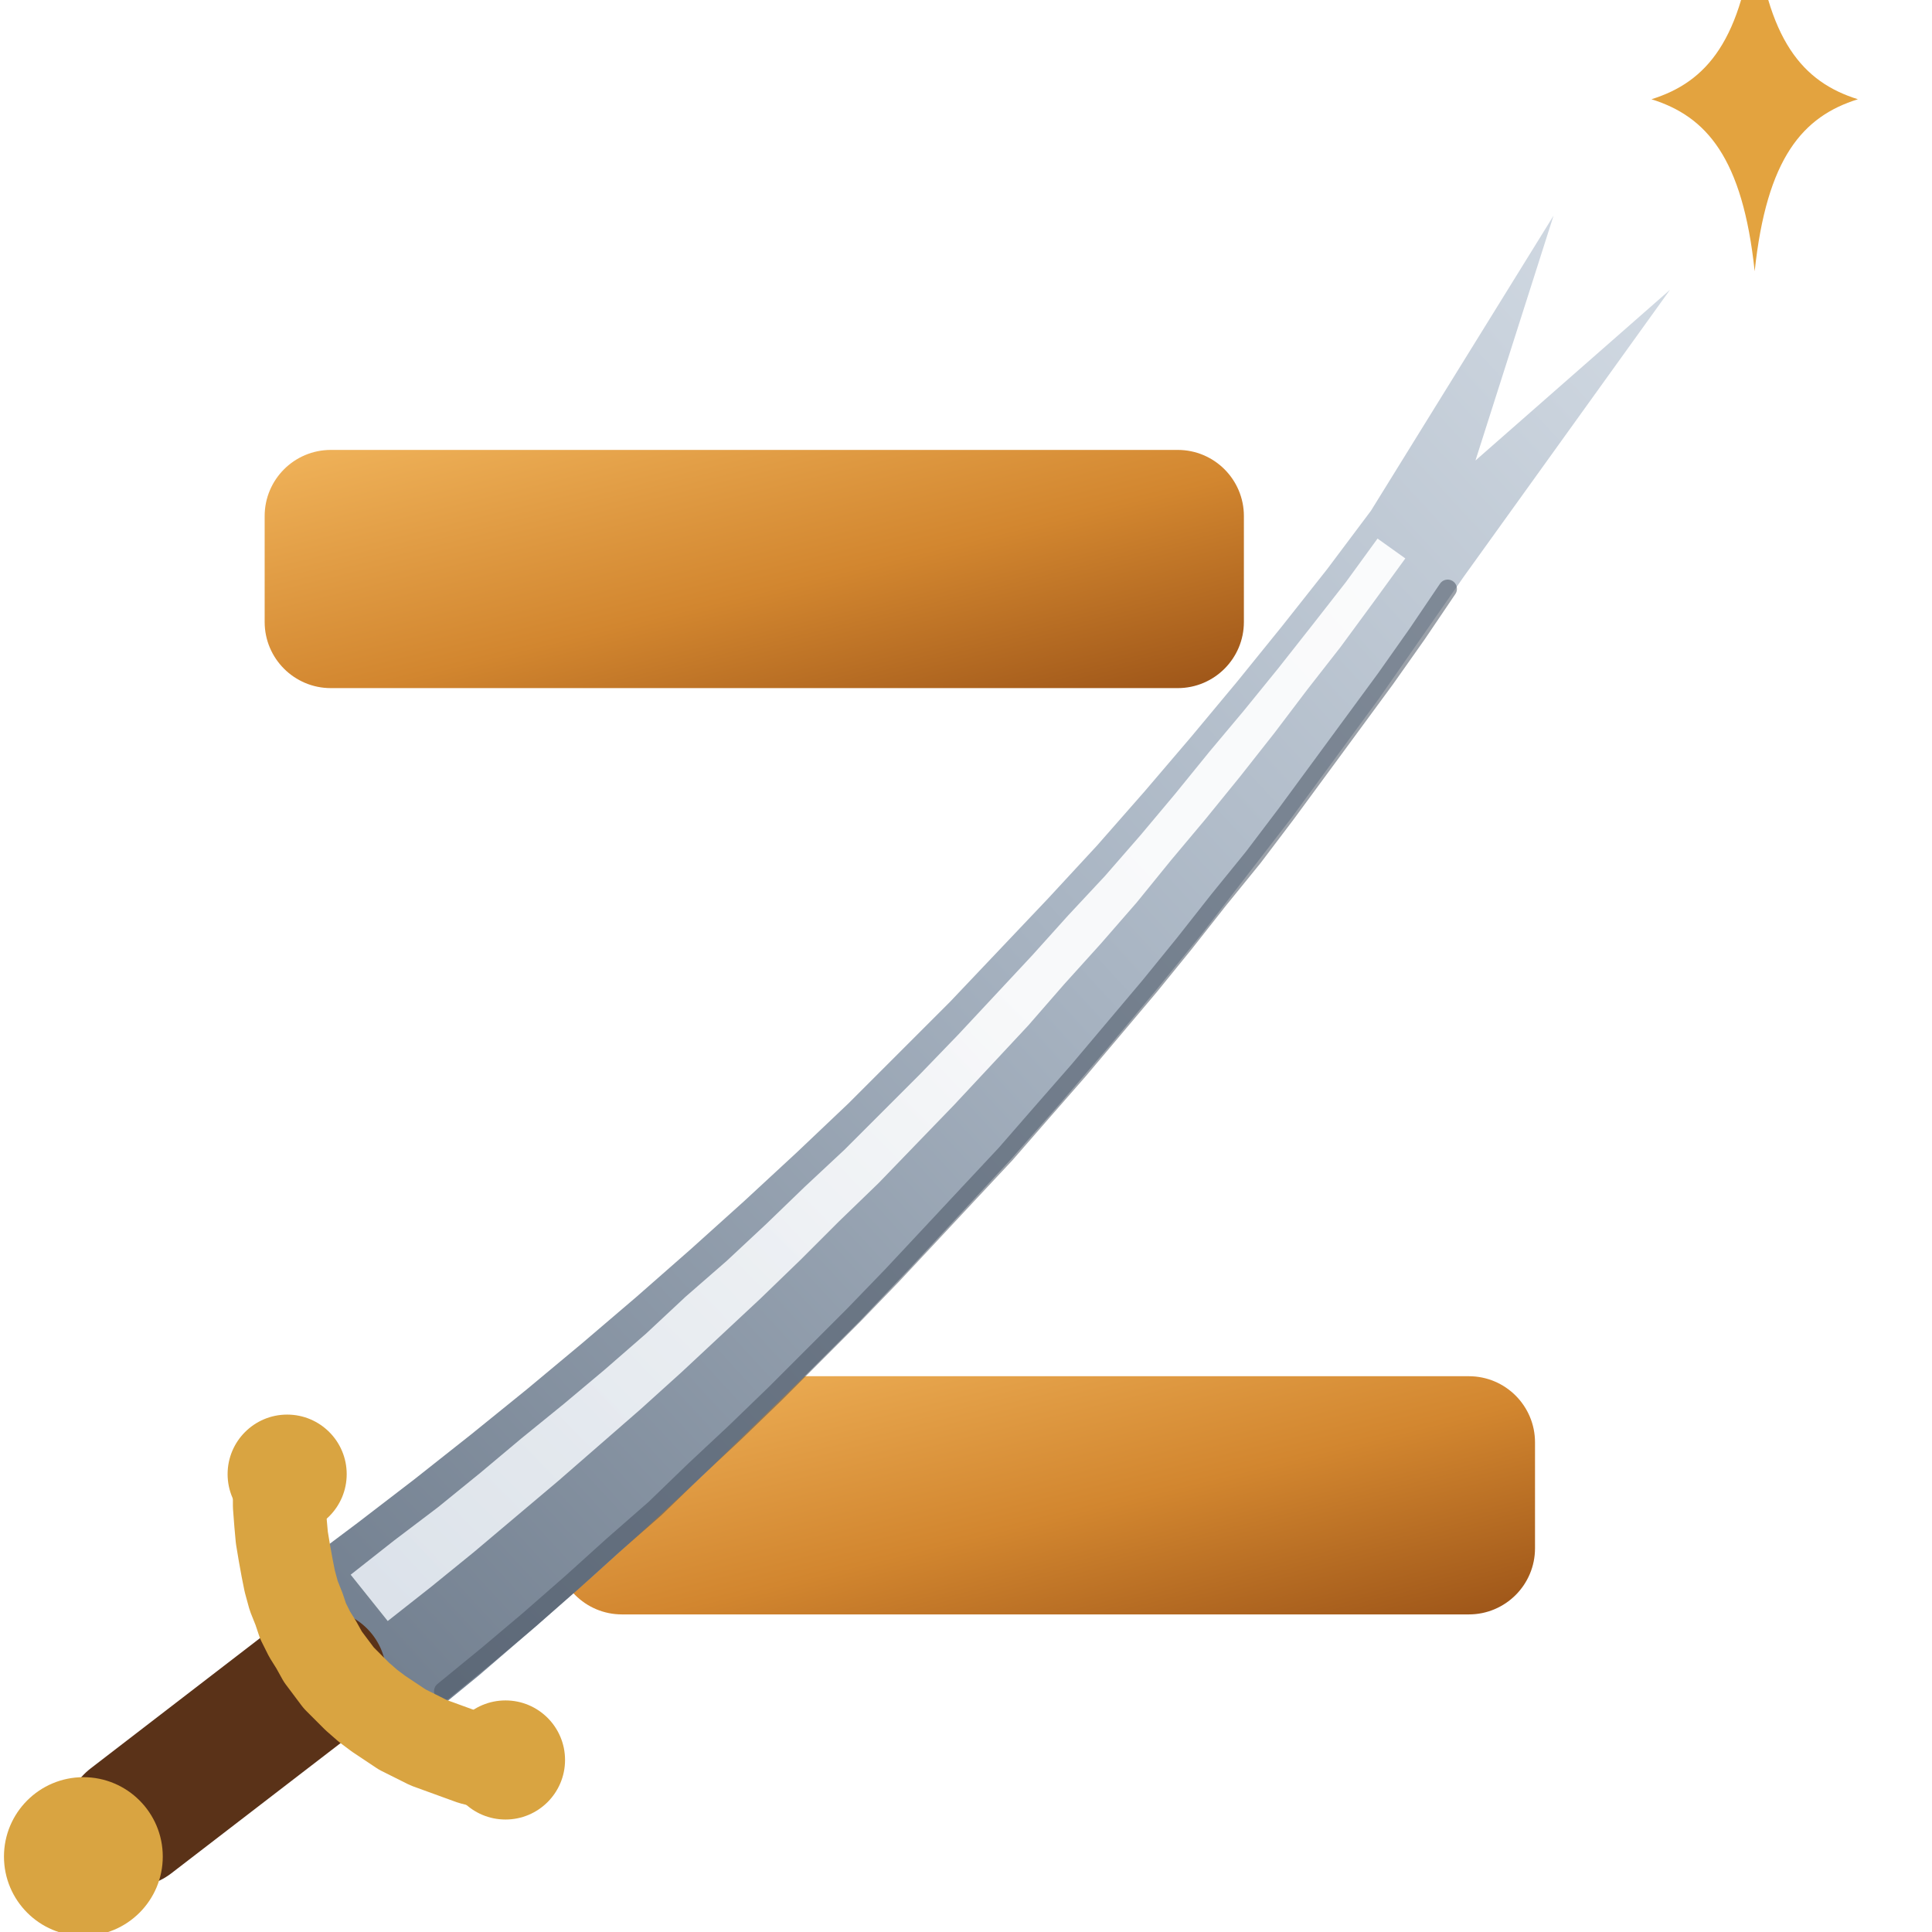
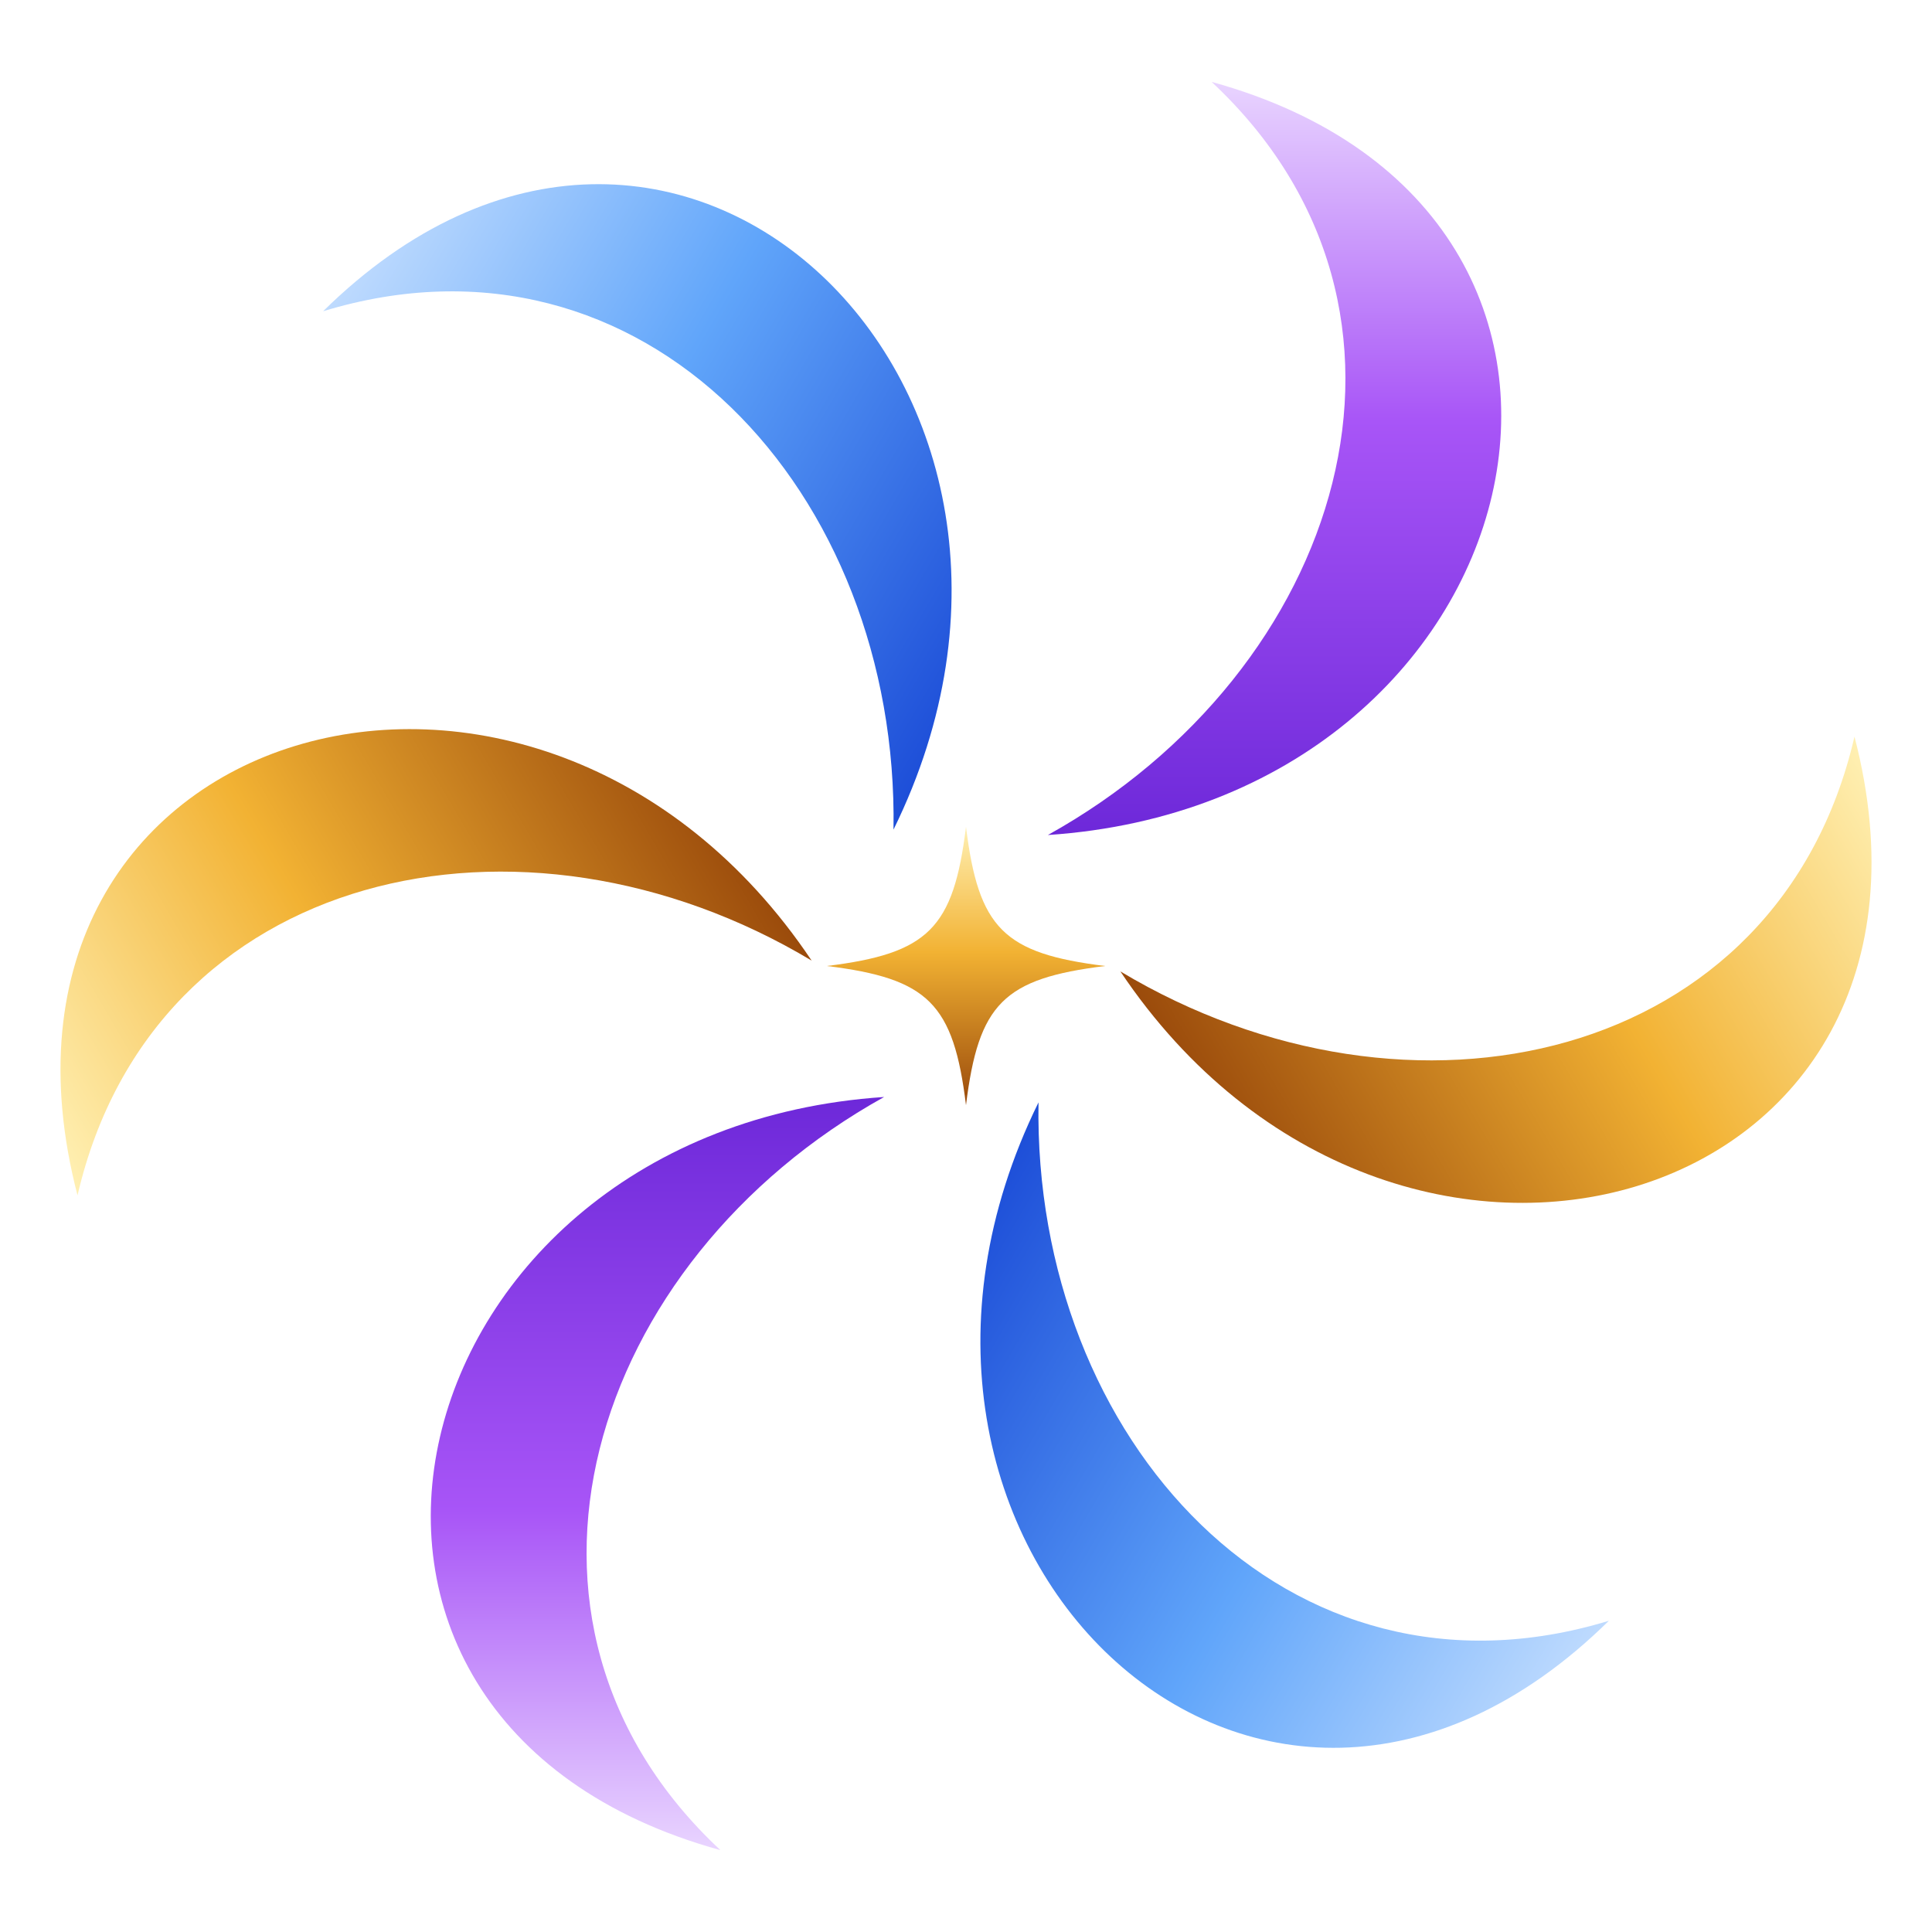
- <svg xmlns="http://www.w3.org/2000/svg" viewBox="32 22 146 146">
+ <svg xmlns="http://www.w3.org/2000/svg" viewBox="-118 -118 236 236">
  <defs>
-     <linearGradient id="s" x1="0" y1="1" x2="1" y2="0">
-       <stop offset="0" stop-color="#6E7684" />
-       <stop offset="1" stop-color="#B9C0CA" />
+     <linearGradient id="v" x1="0" y1="1" x2="0" y2="0">
+       <stop offset="0" stop-color="#6D28D9" />
+       <stop offset=".55" stop-color="#A855F7" />
+       <stop offset="1" stop-color="#E9D5FF" />
    </linearGradient>
-     <linearGradient id="g" x1="0" y1="0" x2="1" y2="1">
-       <stop offset="0" stop-color="#F0B35A" />
-       <stop offset=".55" stop-color="#D2862F" />
-       <stop offset="1" stop-color="#9C5418" />
+     <linearGradient id="b" x1="0" y1="1" x2="0" y2="0">
+       <stop offset="0" stop-color="#1D4ED8" />
+       <stop offset=".55" stop-color="#60A5FA" />
+       <stop offset="1" stop-color="#BFDBFE" />
    </linearGradient>
-     <linearGradient id="bzst" x1="0" y1="1" x2="1" y2="0">
-       <stop offset="0" stop-color="#6F7C8C" />
-       <stop offset=".55" stop-color="#A9B5C3" />
-       <stop offset="1" stop-color="#D3DBE4" />
-     </linearGradient>
-     <linearGradient id="bzsh" x1="0" y1="1" x2="1" y2="0">
-       <stop offset="0" stop-color="#E4EAF1" />
-       <stop offset=".6" stop-color="#FFFFFF" />
-       <stop offset="1" stop-color="#FFFFFF" />
+     <linearGradient id="g" x1="0" y1="1" x2="0" y2="0">
+       <stop offset="0" stop-color="#9A4A0B" />
+       <stop offset=".55" stop-color="#F2B233" />
+       <stop offset="1" stop-color="#FFF0B3" />
    </linearGradient>
  </defs>
-   <rect x="52" y="56" width="74" height="18" rx="5" fill="url(#g)" />
-   <rect x="74" y="126" width="74" height="18" rx="5" fill="url(#g)" />
-   <path d="M54.6 140.4 L59.0 137.1 L63.3 133.8 L67.6 130.4 L71.8 127.0 L76.0 123.5 L80.1 120.0 L84.2 116.4 L88.2 112.8 L92.2 109.1 L96.1 105.4 L99.9 101.6 L103.8 97.7 L107.5 93.8 L111.2 89.9 L114.9 85.9 L118.5 81.8 L122.0 77.7 L125.5 73.5 L128.9 69.3 L132.3 65.0 L135.6 60.6 L149.4 38.3 L143.5 56.8 L158.2 43.9 L142.6 65.6 L139.4 70.2 L136.2 74.8 L132.9 79.3 L129.6 83.8 L126.2 88.2 L122.8 92.6 L119.3 96.9 L115.7 101.2 L112.1 105.4 L108.4 109.6 L104.6 113.7 L100.8 117.8 L97.0 121.8 L93.0 125.8 L89.0 129.7 L85.0 133.6 L80.9 137.4 L76.7 141.2 L72.5 144.9 L68.2 148.6 L63.8 152.2 Z" fill="url(#bzst)" />
-   <path d="M58.5 141.0 L61.8 138.4 L65.1 135.9 L68.3 133.3 L71.4 130.7 L74.6 128.1 L77.7 125.5 L80.8 122.8 L83.8 120.0 L86.9 117.3 L89.9 114.5 L92.8 111.7 L95.8 108.9 L98.7 106.0 L101.6 103.1 L104.4 100.2 L107.2 97.2 L110.0 94.2 L112.7 91.2 L115.5 88.2 L118.2 85.1 L120.8 82.0 L123.4 78.8 L126.0 75.7 L128.6 72.5 L131.2 69.2 L133.7 66.0 L136.1 62.7 L138.2 64.2 L135.8 67.5 L133.3 70.9 L130.8 74.1 L128.3 77.4 L125.7 80.7 L123.1 83.9 L120.5 87.0 L117.9 90.2 L115.2 93.3 L112.4 96.4 L109.7 99.5 L106.9 102.5 L104.1 105.5 L101.2 108.5 L98.4 111.4 L95.4 114.3 L92.5 117.2 L89.5 120.1 L86.5 122.9 L83.5 125.7 L80.4 128.5 L77.3 131.2 L74.2 133.9 L71.0 136.6 L67.8 139.3 L64.6 141.9 L61.3 144.5 Z" fill="url(#bzsh)" fill-opacity=".92" />
-   <path d="M65.5 149.8 L68.8 147.1 L72.0 144.4 L75.2 141.6 L78.3 138.8 L81.5 136.0 L84.5 133.1 L87.6 130.2 L90.6 127.3 L93.6 124.3 L96.5 121.4 L99.4 118.4 L102.3 115.3 L105.1 112.3 L108.0 109.2 L110.7 106.1 L113.5 102.9 L116.2 99.7 L118.9 96.5 L121.5 93.3 L124.1 90.0 L126.7 86.8 L129.2 83.5 L131.7 80.1 L134.2 76.7 L136.7 73.3 L139.1 69.9 L141.4 66.5" fill="none" stroke="#4A5563" stroke-opacity=".55" stroke-width="1.4" stroke-linecap="round" />
-   <path d="M56.2 148.6 L41.9 159.6" stroke="#5A3218" stroke-width="10" stroke-linecap="round" />
-   <path d="M53.1 134.6 L53.1 135.8 L53.2 137.1 L53.3 138.2 L53.5 139.4 L53.7 140.5 L53.9 141.5 L54.2 142.6 L54.6 143.6 L54.9 144.5 L55.4 145.5 L55.9 146.3 L56.4 147.2 L57.0 148.0 L57.6 148.8 L58.3 149.5 L59.0 150.2 L59.8 150.9 L60.6 151.5 L61.5 152.1 L62.4 152.7 L63.4 153.2 L64.4 153.7 L65.5 154.1 L66.6 154.5 L67.7 154.9 L68.9 155.2" fill="none" stroke="#D9A441" stroke-width="7" stroke-linecap="round" stroke-linejoin="round" />
-   <circle cx="53.7" cy="133.4" r="4.5" fill="#D9A441" />
-   <circle cx="70.2" cy="155.0" r="4.5" fill="#D9A441" />
-   <circle cx="38.3" cy="162.3" r="6" fill="#D9A441" />
-   <path fill="#E3A33F" transform="translate(164.6 29.5) scale(13)" d="M0-1C.07-.34.28-.1.6 0 .28.1.07.34 0 1-.07.34-.28.1-.6 0-.28-.1-.07-.34 0-1Z" />
+   <path d="M10 -16C70 -20 88 -92 30 -108C60 -80 46 -36 10 -16Z" fill="url(#v)" transform="rotate(0)" />
+   <path d="M10 -16C70 -20 88 -92 30 -108C60 -80 46 -36 10 -16Z" fill="url(#g)" transform="rotate(60)" />
+   <path d="M10 -16C70 -20 88 -92 30 -108C60 -80 46 -36 10 -16Z" fill="url(#b)" transform="rotate(120)" />
+   <path d="M10 -16C70 -20 88 -92 30 -108C60 -80 46 -36 10 -16Z" fill="url(#v)" transform="rotate(180)" />
+   <path d="M10 -16C70 -20 88 -92 30 -108C60 -80 46 -36 10 -16Z" fill="url(#g)" transform="rotate(240)" />
+   <path d="M10 -16C70 -20 88 -92 30 -108C60 -80 46 -36 10 -16Z" fill="url(#b)" transform="rotate(300)" />
+   <path fill="url(#g)" transform="scale(17)" d="M0-1C.09-.27.27-.09 1 0 .27.09.09.27 0 1-.09.27-.27.09-1 0-.27-.09-.09-.27 0-1Z" />
</svg>
